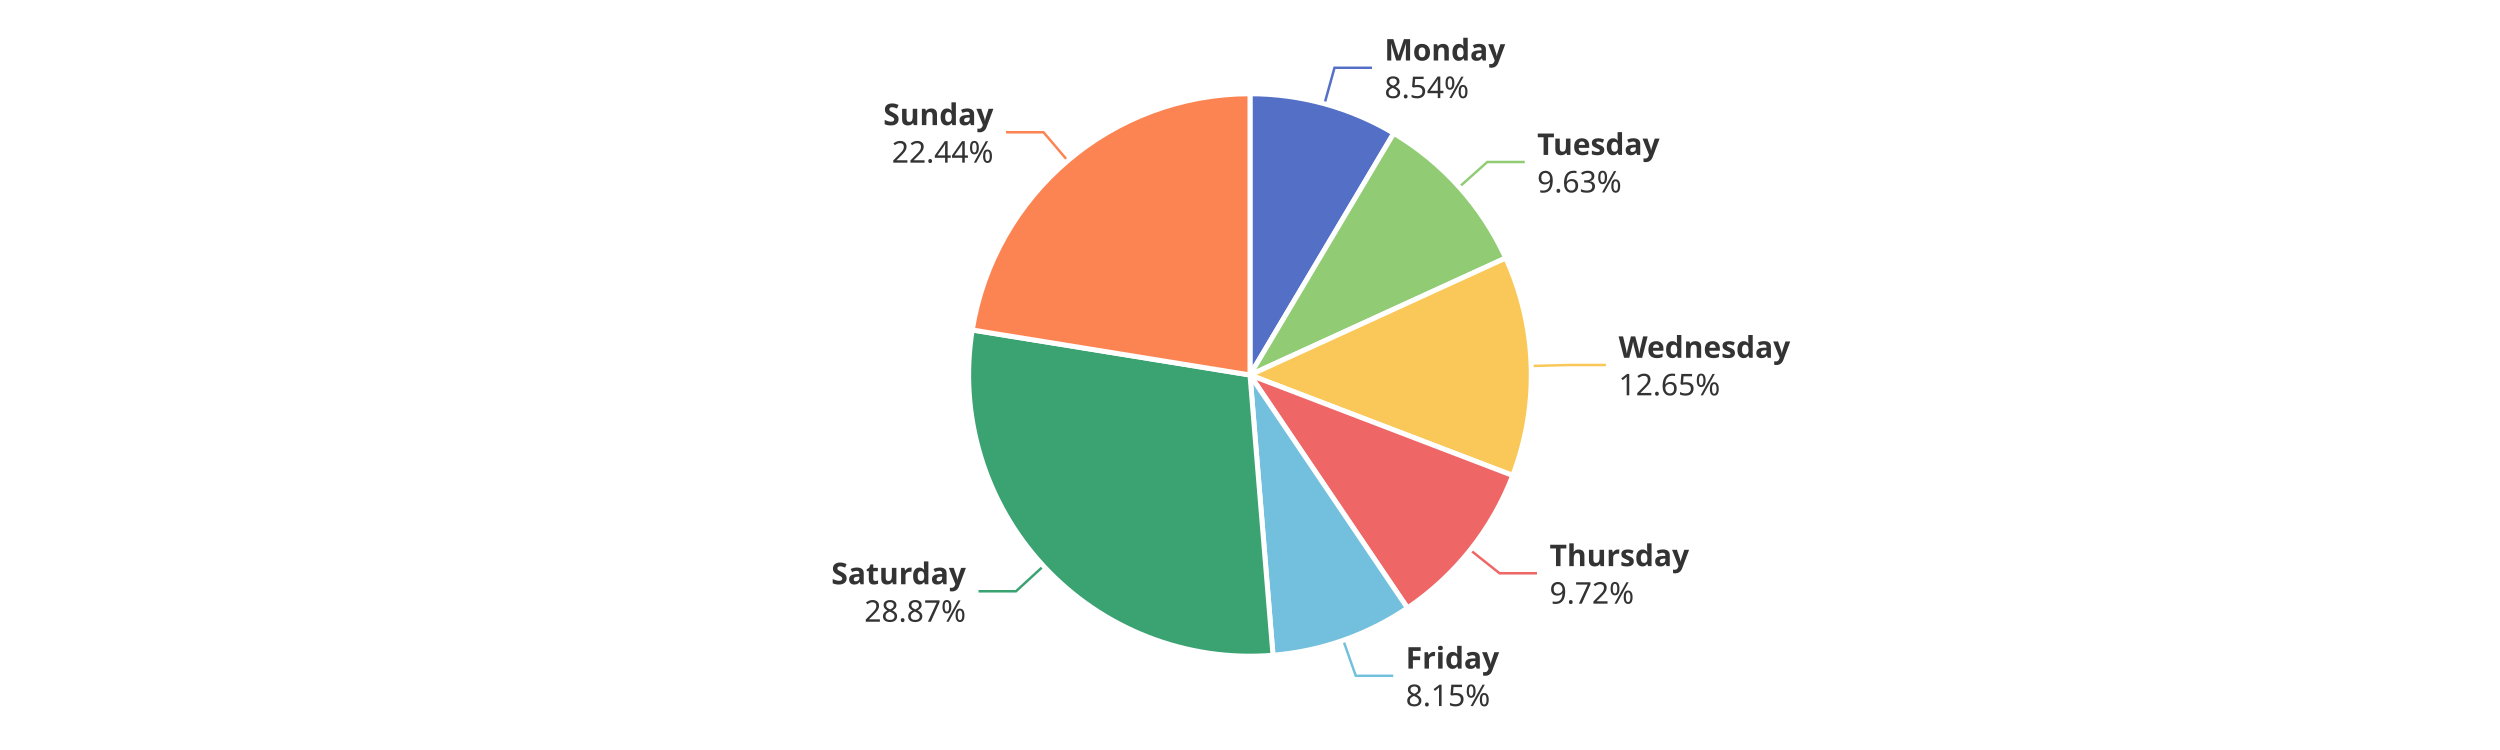
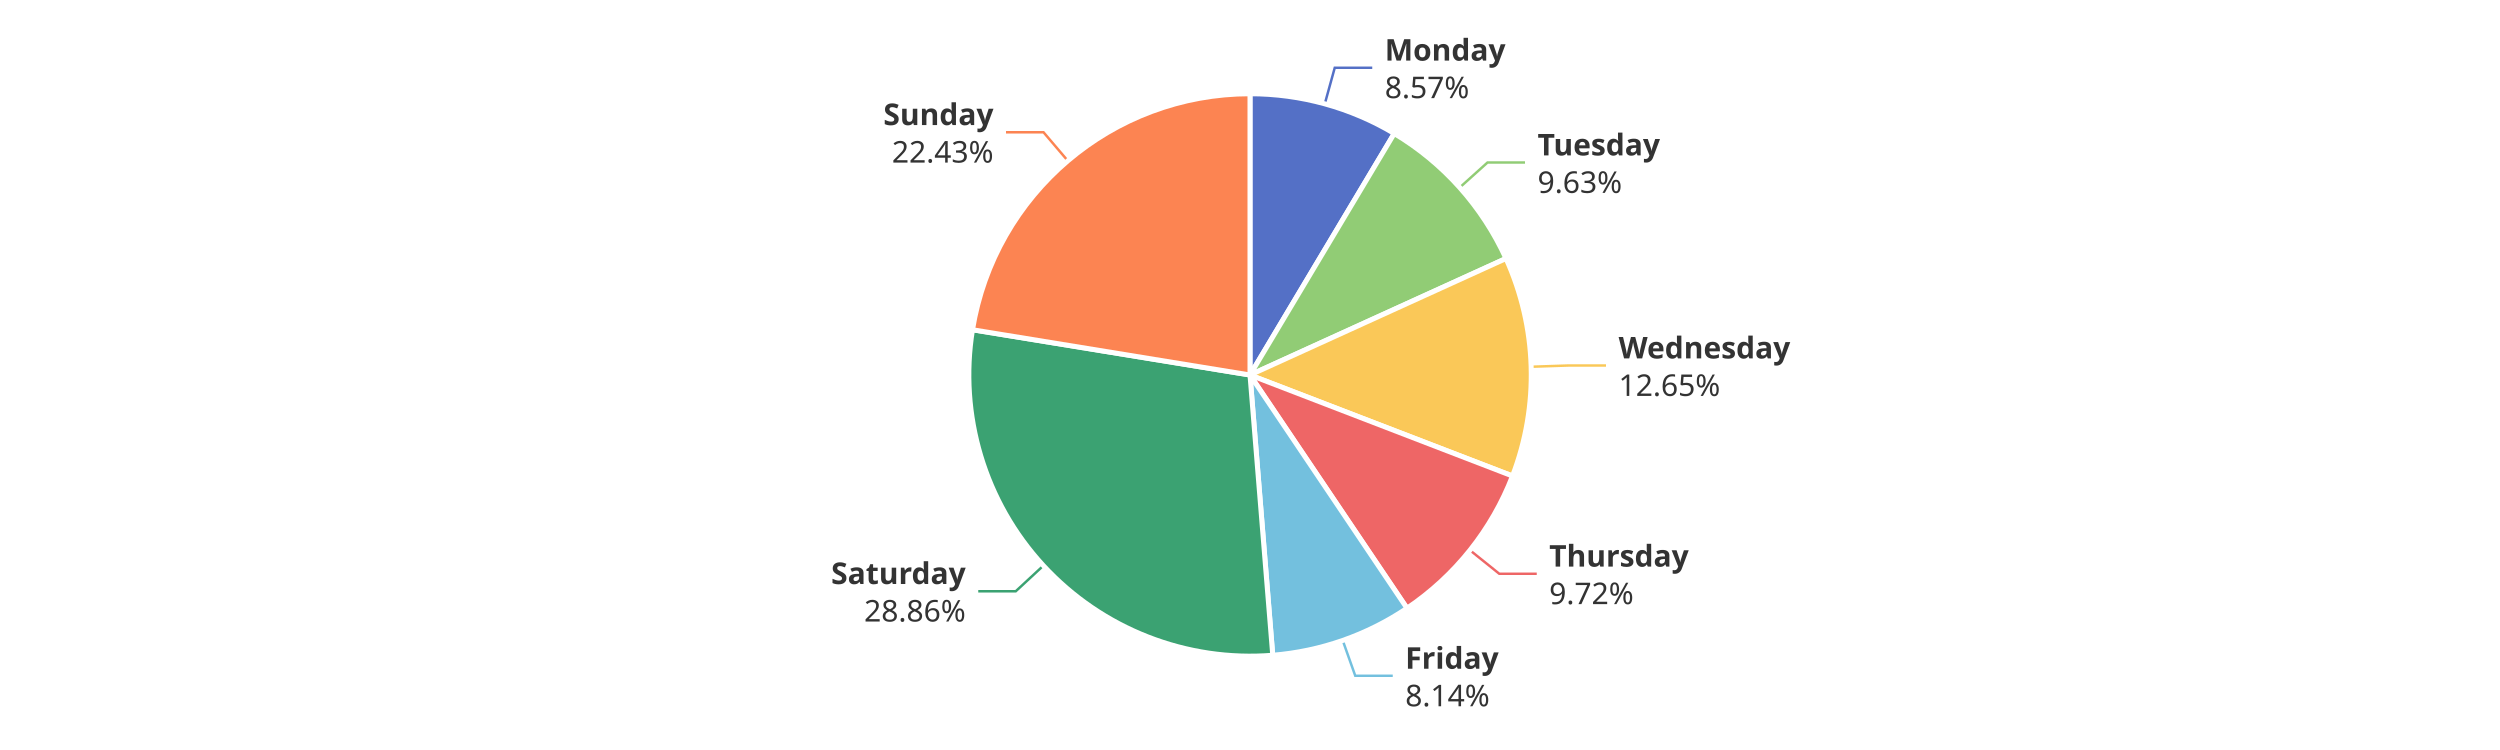
<svg xmlns="http://www.w3.org/2000/svg" width="1000" height="300" version="1.1" baseProfile="full" viewBox="0 0 1000 300">
  <rect width="1000" height="300" x="0" y="0" id="0" fill="#ffffff" />
-   <polyline points="529.8 41.5 533.8 27.1 548.8 27.1" fill="none" stroke="#5470c6" />
-   <polyline points="583.7 74.8 594.9 64.8 609.9 64.8" fill="none" stroke="#91cc75" />
-   <polyline points="612.4 146.4 627.4 146 642.4 146" fill="none" stroke="#fac858" />
-   <polyline points="588.1 220 599.8 229.3 614.8 229.3" fill="none" stroke="#ee6666" />
-   <polyline points="537.3 256.1 542.3 270.3 557.3 270.3" fill="none" stroke="#73c0de" />
-   <polyline points="417.4 226.4 406.4 236.5 391.4 236.5" fill="none" stroke="#3ba272" />
+   <polyline points="529.9 41.6 533.9 27.1 548.9 27.1" fill="none" stroke="#5470c6" />
+   <polyline points="583.9 75 595 65 610 65" fill="none" stroke="#91cc75" />
+   <polyline points="612.5 146.7 627.4 146.2 642.4 146.2" fill="none" stroke="#fac858" />
+   <polyline points="588 220.1 599.7 229.5 614.7 229.5" fill="none" stroke="#ee6666" />
+   <polyline points="537.1 256.2 542.1 270.3 557.1 270.3" fill="none" stroke="#73c0de" />
+   <polyline points="417.3 226.3 406.3 236.5 391.3 236.5" fill="none" stroke="#3ba272" />
  <polyline points="427.1 64.3 417.4 52.9 402.4 52.9" fill="none" stroke="#fc8452" />
-   <path d="M500 37.5A112.5 112.5 0 0 1 557.5 53.3L500 150Z" fill="#5470c6" stroke="#fff" stroke-width="2" stroke-linejoin="round" />
-   <path d="M557.5 53.3A112.5 112.5 0 0 1 602.3 103.2L500 150Z" fill="#91cc75" stroke="#fff" stroke-width="2" stroke-linejoin="round" />
-   <path d="M602.3 103.2A112.5 112.5 0 0 1 605.1 190.2L500 150Z" fill="#fac858" stroke="#fff" stroke-width="2" stroke-linejoin="round" />
-   <path d="M605.1 190.2A112.5 112.5 0 0 1 563 243.2L500 150Z" fill="#ee6666" stroke="#fff" stroke-width="2" stroke-linejoin="round" />
-   <path d="M563 243.2A112.5 112.5 0 0 1 509.2 262.1L500 150Z" fill="#73c0de" stroke="#fff" stroke-width="2" stroke-linejoin="round" />
-   <path d="M509.2 262.1A112.5 112.5 0 0 1 388.9 132L500 150Z" fill="#3ba272" stroke="#fff" stroke-width="2" stroke-linejoin="round" />
-   <path d="M388.9 132A112.5 112.5 0 0 1 500 37.5L500 150Z" fill="#fc8452" stroke="#fff" stroke-width="2" stroke-linejoin="round" />
-   <path d="M0 -15l42.8 0l0 30l-42.8 0Z" transform="translate(553.8016 27.0622)" fill="none" />
-   <text dominant-baseline="central" text-anchor="start" style="font-size:12px;font-family:sans-serif;font-weight:bold;" y="-7.5" transform="translate(553.8016 27.0622)" fill="#333" stroke="rgb(255,255,255)" stroke-width="2" paint-order="stroke" stroke-miterlimit="2">Monday</text>
-   <text dominant-baseline="central" text-anchor="start" style="font-size:12px;font-family:sans-serif;" y="7.5" transform="translate(553.8016 27.0622)" fill="#333" stroke="rgb(255,255,255)" stroke-width="2" paint-order="stroke" stroke-miterlimit="2">8.54%</text>
-   <path d="M0 -15l46.2 0l0 30l-46.2 0Z" transform="translate(614.8742 64.8229)" fill="none" />
-   <text dominant-baseline="central" text-anchor="start" style="font-size:12px;font-family:sans-serif;font-weight:bold;" y="-7.5" transform="translate(614.8742 64.8229)" fill="#333" stroke="rgb(255,255,255)" stroke-width="2" paint-order="stroke" stroke-miterlimit="2">Tuesday</text>
-   <text dominant-baseline="central" text-anchor="start" style="font-size:12px;font-family:sans-serif;" y="7.5" transform="translate(614.8742 64.8229)" fill="#333" stroke="rgb(255,255,255)" stroke-width="2" paint-order="stroke" stroke-miterlimit="2">9.63%</text>
-   <path d="M0 -15l63.6 0l0 30l-63.6 0Z" transform="translate(647.4364 145.9747)" fill="none" />
-   <text dominant-baseline="central" text-anchor="start" style="font-size:12px;font-family:sans-serif;font-weight:bold;" y="-7.5" transform="translate(647.4364 145.9747)" fill="#333" stroke="rgb(255,255,255)" stroke-width="2" paint-order="stroke" stroke-miterlimit="2">Wednesday</text>
-   <text dominant-baseline="central" text-anchor="start" style="font-size:12px;font-family:sans-serif;" y="7.5" transform="translate(647.4364 145.9747)" fill="#333" stroke="rgb(255,255,255)" stroke-width="2" paint-order="stroke" stroke-miterlimit="2">12.65%</text>
-   <path d="M0 -15l50.2 0l0 30l-50.2 0Z" transform="translate(619.8368 229.3024)" fill="none" />
-   <text dominant-baseline="central" text-anchor="start" style="font-size:12px;font-family:sans-serif;font-weight:bold;" y="-7.5" transform="translate(619.8368 229.3024)" fill="#333" stroke="rgb(255,255,255)" stroke-width="2" paint-order="stroke" stroke-miterlimit="2">Thursday</text>
-   <text dominant-baseline="central" text-anchor="start" style="font-size:12px;font-family:sans-serif;" y="7.5" transform="translate(619.8368 229.3024)" fill="#333" stroke="rgb(255,255,255)" stroke-width="2" paint-order="stroke" stroke-miterlimit="2">9.72%</text>
-   <path d="M0 -15l34.2 0l0 30l-34.2 0Z" transform="translate(562.2874 270.2831)" fill="none" />
-   <text dominant-baseline="central" text-anchor="start" style="font-size:12px;font-family:sans-serif;font-weight:bold;" y="-7.5" transform="translate(562.2874 270.2831)" fill="#333" stroke="rgb(255,255,255)" stroke-width="2" paint-order="stroke" stroke-miterlimit="2">Friday</text>
-   <text dominant-baseline="central" text-anchor="start" style="font-size:12px;font-family:sans-serif;" y="7.5" transform="translate(562.2874 270.2831)" fill="#333" stroke="rgb(255,255,255)" stroke-width="2" paint-order="stroke" stroke-miterlimit="2">8.15%</text>
-   <path d="M-48.2 -15l48.2 0l0 30l-48.2 0Z" transform="translate(386.3667 236.5394)" fill="none" />
-   <text dominant-baseline="central" text-anchor="end" style="font-size:12px;font-family:sans-serif;font-weight:bold;" y="-7.5" transform="translate(386.3667 236.5394)" fill="#333" stroke="rgb(255,255,255)" stroke-width="2" paint-order="stroke" stroke-miterlimit="2">Saturday</text>
-   <text dominant-baseline="central" text-anchor="end" style="font-size:12px;font-family:sans-serif;" y="7.5" transform="translate(386.3667 236.5394)" fill="#333" stroke="rgb(255,255,255)" stroke-width="2" paint-order="stroke" stroke-miterlimit="2">28.87%</text>
-   <path d="M-40.9 -15l40.9 0l0 30l-40.9 0Z" transform="translate(397.3714 52.8982)" fill="none" />
-   <text dominant-baseline="central" text-anchor="end" style="font-size:12px;font-family:sans-serif;font-weight:bold;" y="-7.5" transform="translate(397.3714 52.8982)" fill="#333" stroke="rgb(255,255,255)" stroke-width="2" paint-order="stroke" stroke-miterlimit="2">Sunday</text>
-   <text dominant-baseline="central" text-anchor="end" style="font-size:12px;font-family:sans-serif;" y="7.5" transform="translate(397.3714 52.8982)" fill="#333" stroke="rgb(255,255,255)" stroke-width="2" paint-order="stroke" stroke-miterlimit="2">22.44%</text>
+   <path d="M500 37.5A112.5 112.5 0 0 1 557.7 53.4L500 150Z" fill="#5470c6" stroke="#fff" stroke-width="2" stroke-linejoin="round" />
+   <path d="M557.7 53.4A112.5 112.5 0 0 1 602.4 103.4L500 150Z" fill="#91cc75" stroke="#fff" stroke-width="2" stroke-linejoin="round" />
+   <path d="M602.4 103.4A112.5 112.5 0 0 1 605 190.4L500 150Z" fill="#fac858" stroke="#fff" stroke-width="2" stroke-linejoin="round" />
+   <path d="M605 190.4A112.5 112.5 0 0 1 562.8 243.3L500 150Z" fill="#ee6666" stroke="#fff" stroke-width="2" stroke-linejoin="round" />
+   <path d="M562.8 243.3A112.5 112.5 0 0 1 509.1 262.1L500 150Z" fill="#73c0de" stroke="#fff" stroke-width="2" stroke-linejoin="round" />
+   <path d="M509.1 262.1A112.5 112.5 0 0 1 389 131.9L500 150Z" fill="#3ba272" stroke="#fff" stroke-width="2" stroke-linejoin="round" />
+   <path d="M389 131.9A112.5 112.5 0 0 1 500 37.5L500 150Z" fill="#fc8452" stroke="#fff" stroke-width="2" stroke-linejoin="round" />
+   <path d="M0 -15l42.8 0l0 30l-42.8 0Z" transform="translate(553.9175 27.0941)" fill="none" />
+   <text dominant-baseline="central" text-anchor="start" style="font-size:12px;font-family:sans-serif;font-weight:bold;" y="-7.5" transform="translate(553.9175 27.0941)" fill="#333" stroke="rgb(255,255,255)" stroke-width="2" paint-order="stroke" stroke-miterlimit="2">Monday</text>
+   <text dominant-baseline="central" text-anchor="start" style="font-size:12px;font-family:sans-serif;" y="7.5" transform="translate(553.9175 27.0941)" fill="#333" stroke="rgb(255,255,255)" stroke-width="2" paint-order="stroke" stroke-miterlimit="2">8.57%</text>
+   <path d="M0 -15l46.2 0l0 30l-46.2 0Z" transform="translate(615.0346 65.0019)" fill="none" />
+   <text dominant-baseline="central" text-anchor="start" style="font-size:12px;font-family:sans-serif;font-weight:bold;" y="-7.5" transform="translate(615.0346 65.0019)" fill="#333" stroke="rgb(255,255,255)" stroke-width="2" paint-order="stroke" stroke-miterlimit="2">Tuesday</text>
+   <text dominant-baseline="central" text-anchor="start" style="font-size:12px;font-family:sans-serif;" y="7.5" transform="translate(615.0346 65.0019)" fill="#333" stroke="rgb(255,255,255)" stroke-width="2" paint-order="stroke" stroke-miterlimit="2">9.63%</text>
+   <path d="M0 -15l63.6 0l0 30l-63.6 0Z" transform="translate(647.4438 146.215)" fill="none" />
+   <text dominant-baseline="central" text-anchor="start" style="font-size:12px;font-family:sans-serif;font-weight:bold;" y="-7.5" transform="translate(647.4438 146.215)" fill="#333" stroke="rgb(255,255,255)" stroke-width="2" paint-order="stroke" stroke-miterlimit="2">Wednesday</text>
+   <text dominant-baseline="central" text-anchor="start" style="font-size:12px;font-family:sans-serif;" y="7.5" transform="translate(647.4438 146.215)" fill="#333" stroke="rgb(255,255,255)" stroke-width="2" paint-order="stroke" stroke-miterlimit="2">12.65%</text>
+   <path d="M0 -15l50.2 0l0 30l-50.2 0Z" transform="translate(619.6871 229.4905)" fill="none" />
+   <text dominant-baseline="central" text-anchor="start" style="font-size:12px;font-family:sans-serif;font-weight:bold;" y="-7.5" transform="translate(619.6871 229.4905)" fill="#333" stroke="rgb(255,255,255)" stroke-width="2" paint-order="stroke" stroke-miterlimit="2">Thursday</text>
+   <text dominant-baseline="central" text-anchor="start" style="font-size:12px;font-family:sans-serif;" y="7.5" transform="translate(619.6871 229.4905)" fill="#333" stroke="rgb(255,255,255)" stroke-width="2" paint-order="stroke" stroke-miterlimit="2">9.72%</text>
+   <path d="M0 -15l34.2 0l0 30l-34.2 0Z" transform="translate(562.0984 270.3494)" fill="none" />
+   <text dominant-baseline="central" text-anchor="start" style="font-size:12px;font-family:sans-serif;font-weight:bold;" y="-7.5" transform="translate(562.0984 270.3494)" fill="#333" stroke="rgb(255,255,255)" stroke-width="2" paint-order="stroke" stroke-miterlimit="2">Friday</text>
+   <text dominant-baseline="central" text-anchor="start" style="font-size:12px;font-family:sans-serif;" y="7.5" transform="translate(562.0984 270.3494)" fill="#333" stroke="rgb(255,255,255)" stroke-width="2" paint-order="stroke" stroke-miterlimit="2">8.14%</text>
+   <path d="M-48.2 -15l48.2 0l0 30l-48.2 0Z" transform="translate(386.2852 236.4511)" fill="none" />
+   <text dominant-baseline="central" text-anchor="end" style="font-size:12px;font-family:sans-serif;font-weight:bold;" y="-7.5" transform="translate(386.2852 236.4511)" fill="#333" stroke="rgb(255,255,255)" stroke-width="2" paint-order="stroke" stroke-miterlimit="2">Saturday</text>
+   <text dominant-baseline="central" text-anchor="end" style="font-size:12px;font-family:sans-serif;" y="7.5" transform="translate(386.2852 236.4511)" fill="#333" stroke="rgb(255,255,255)" stroke-width="2" paint-order="stroke" stroke-miterlimit="2">28.86%</text>
+   <path d="M-40.9 -15l40.9 0l0 30l-40.9 0Z" transform="translate(397.4019 52.8722)" fill="none" />
+   <text dominant-baseline="central" text-anchor="end" style="font-size:12px;font-family:sans-serif;font-weight:bold;" y="-7.5" transform="translate(397.4019 52.8722)" fill="#333" stroke="rgb(255,255,255)" stroke-width="2" paint-order="stroke" stroke-miterlimit="2">Sunday</text>
+   <text dominant-baseline="central" text-anchor="end" style="font-size:12px;font-family:sans-serif;" y="7.5" transform="translate(397.4019 52.8722)" fill="#333" stroke="rgb(255,255,255)" stroke-width="2" paint-order="stroke" stroke-miterlimit="2">22.43%</text>
</svg>
